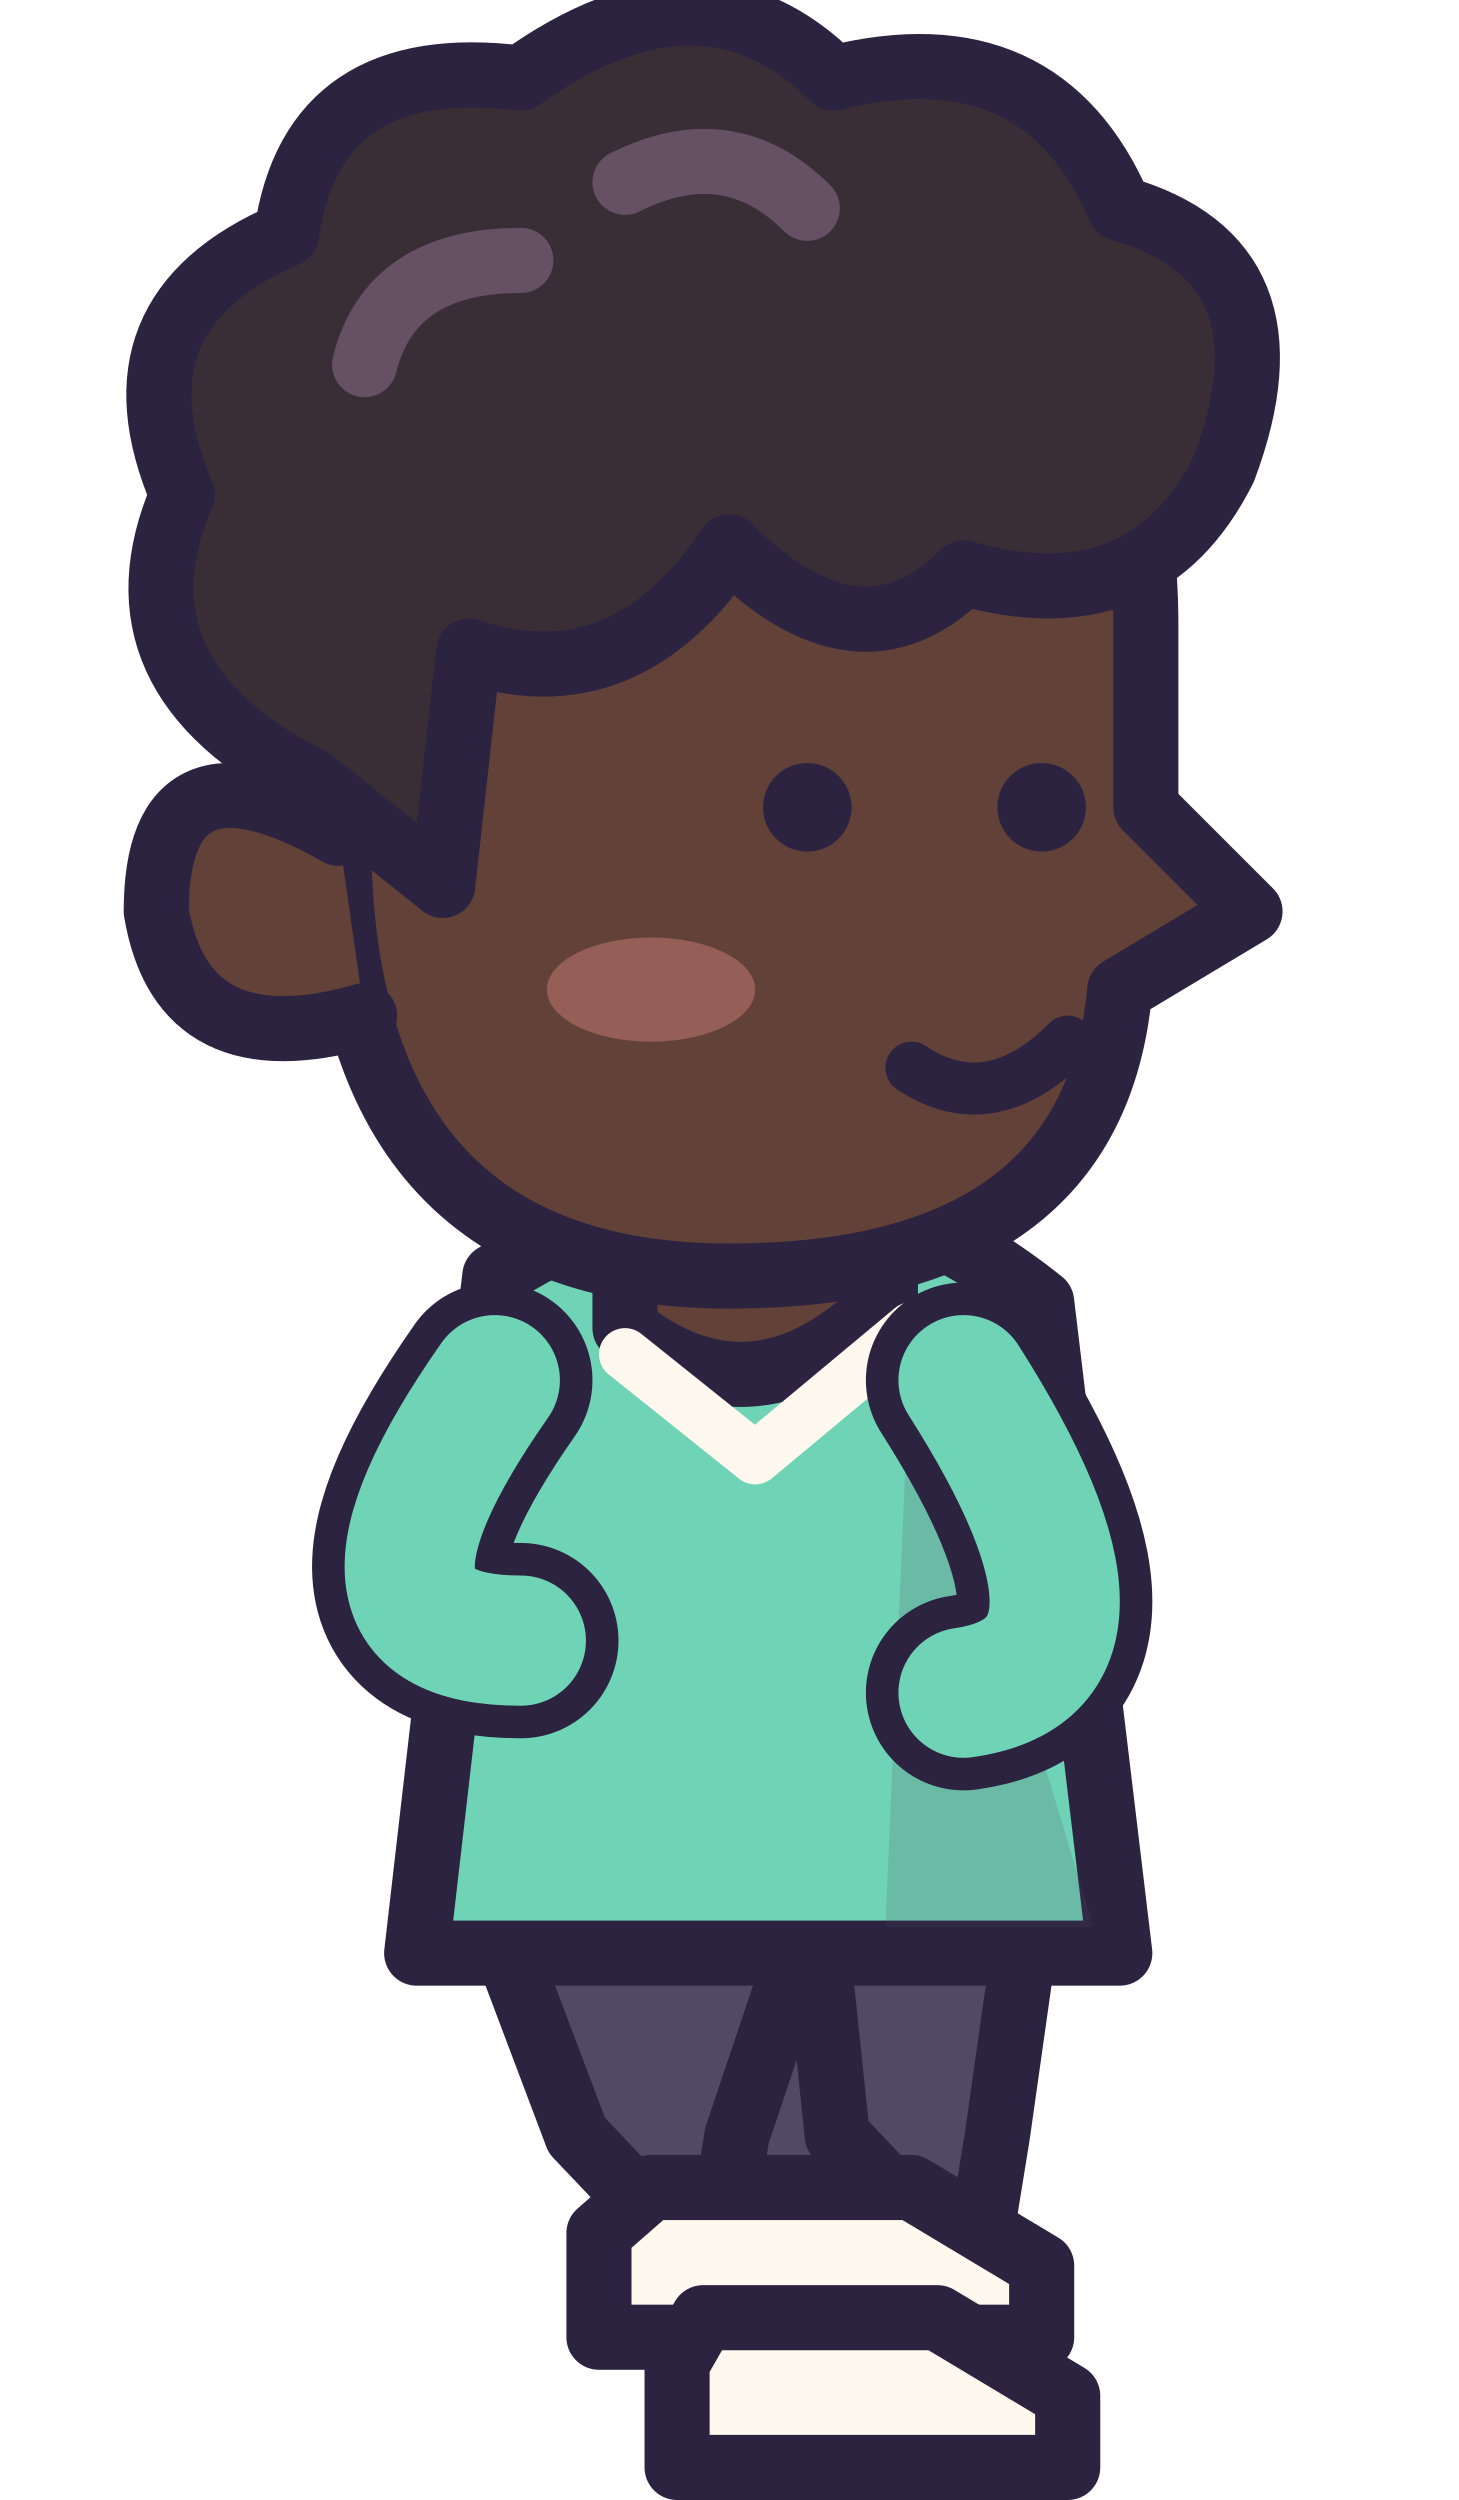
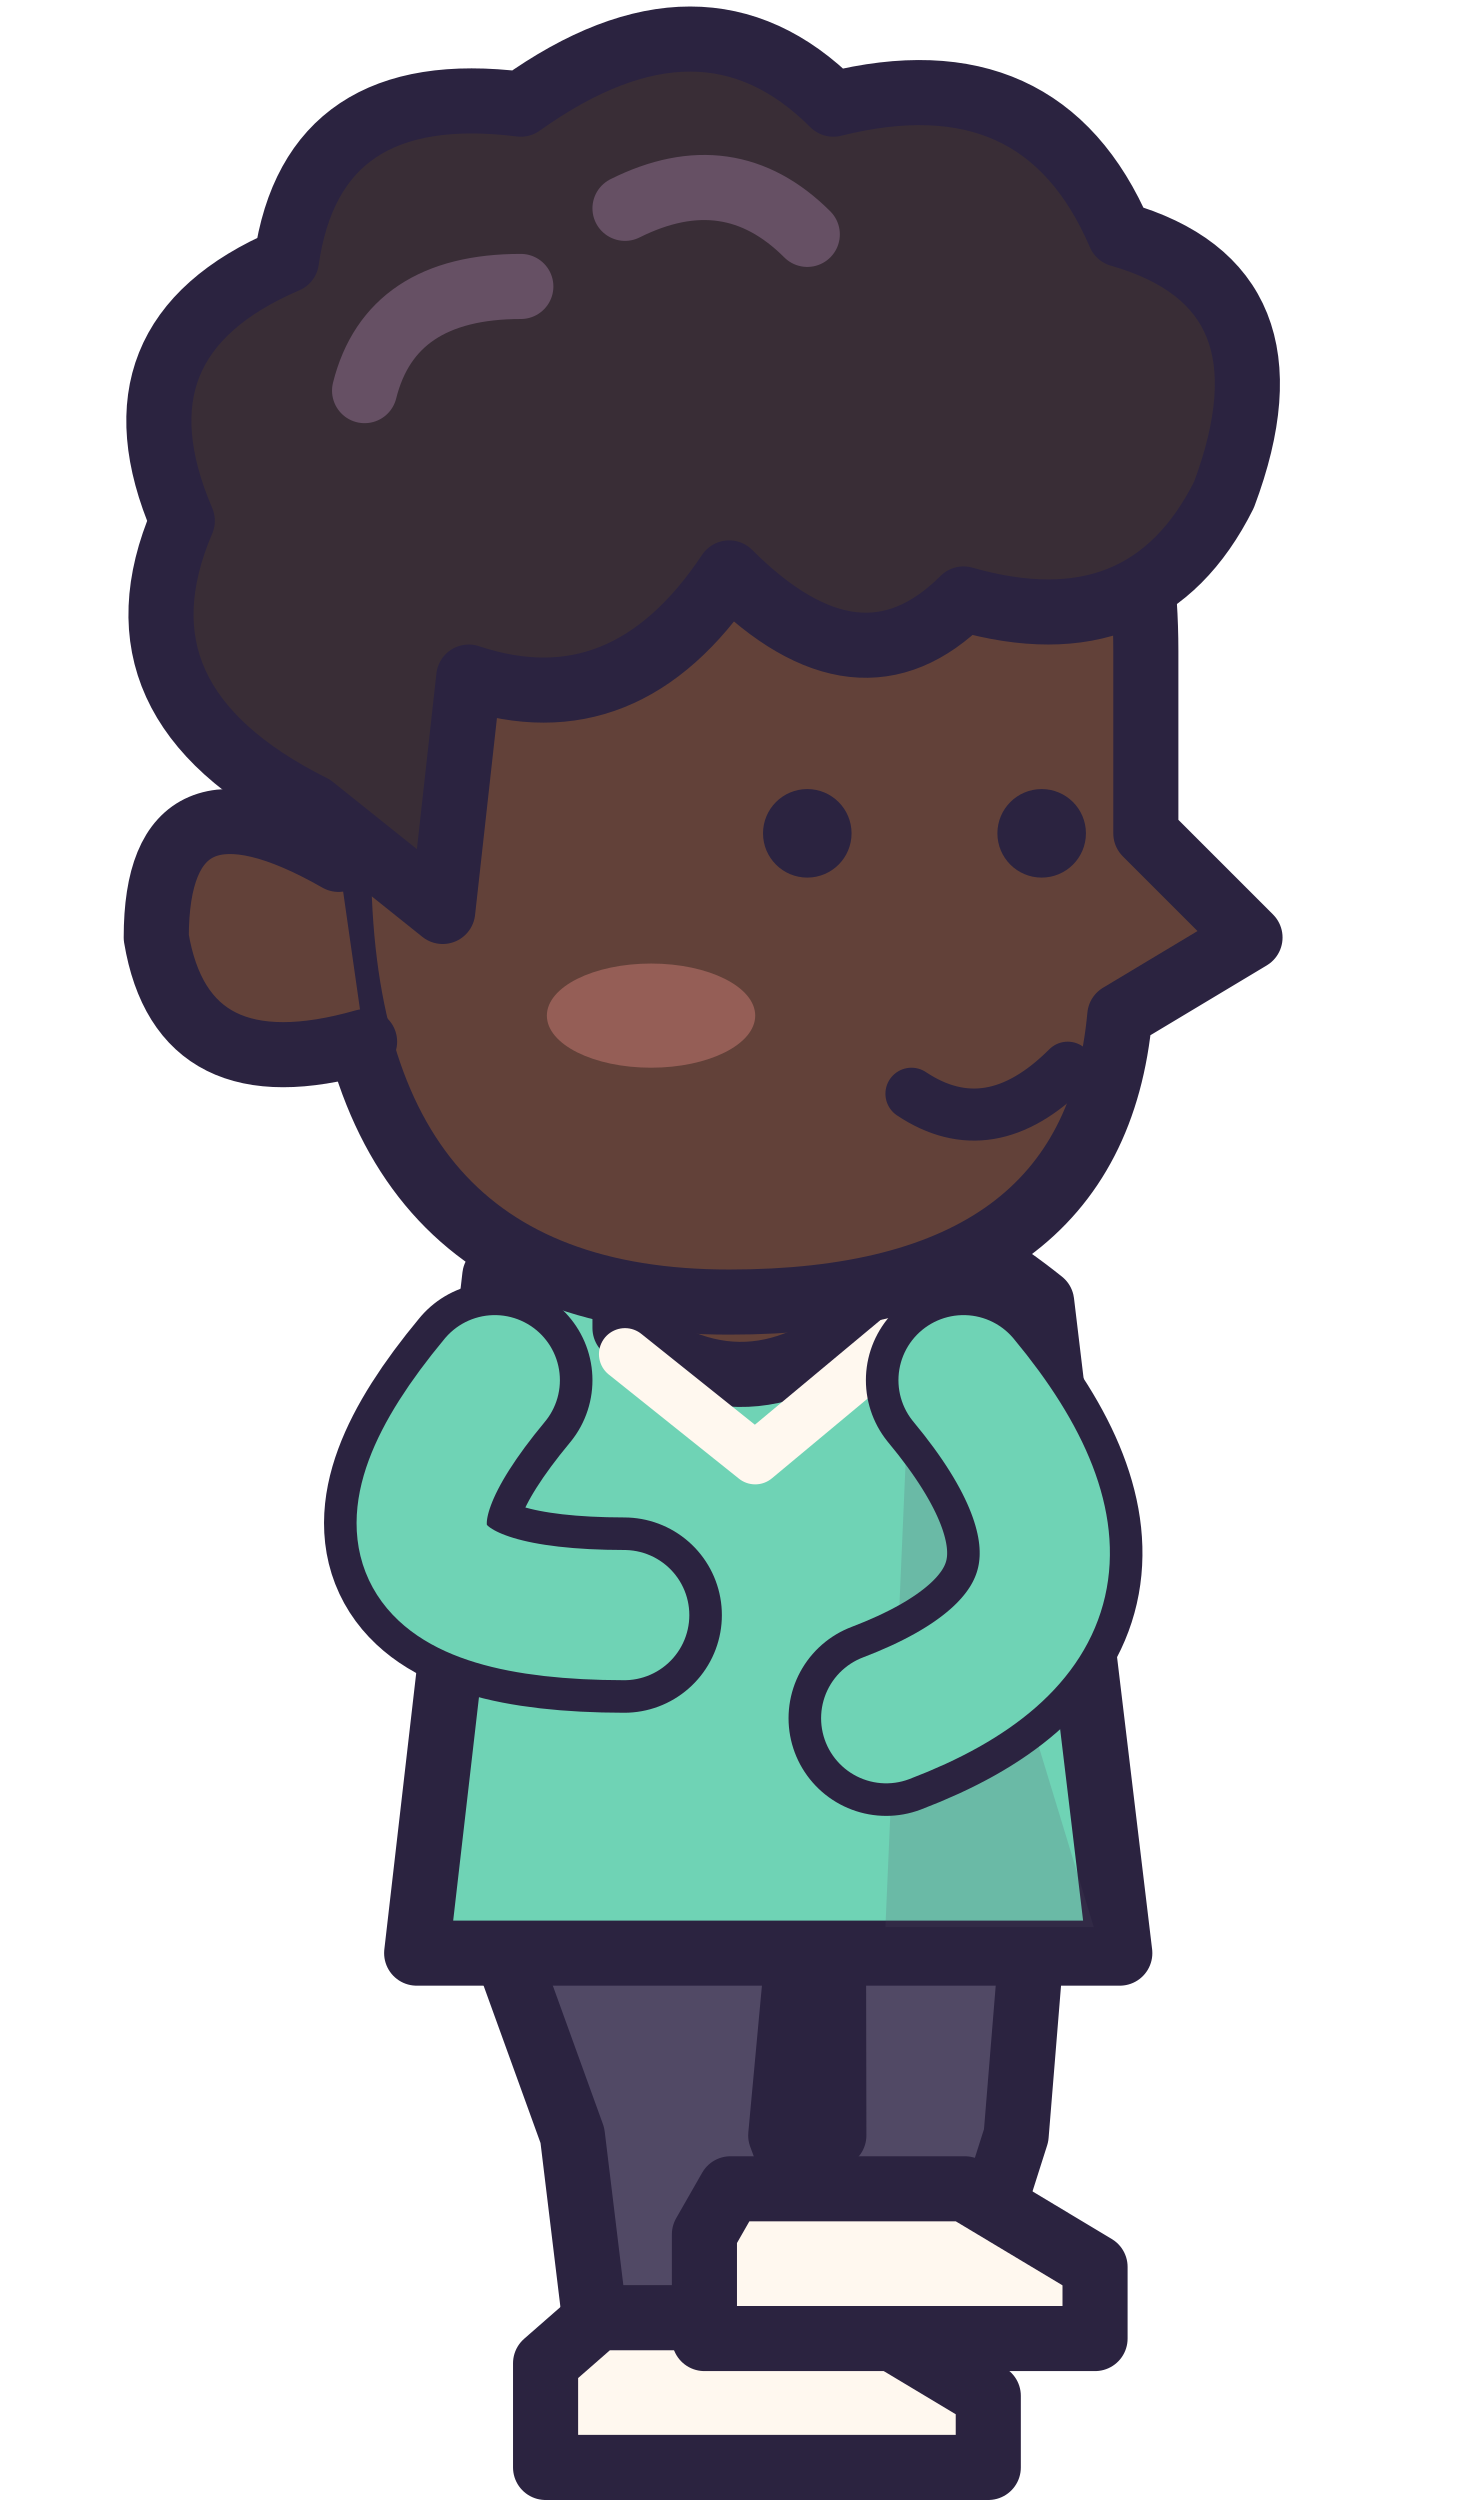
<svg xmlns="http://www.w3.org/2000/svg" width="56" height="96" viewBox="0 0 56 96">
  <g stroke="#2b2340" stroke-width="2.5" stroke-linecap="round" stroke-linejoin="round">
-     <path d="M18 71L22.15 82L25 85H35L32.15 82L31 71Z M32 71L28.3 82L27 90H37L38.3 82L40 70Z" fill="#514965" vector-effect="non-scaling-stroke" />
-     <g transform="translate(7 -5)">
+     <path d="M18 71L21.98 82L22.95 90.00h10L29.98 82L31 71Z M32 71L32.02 82L29.05 85.05h9L39.02 82L40 70Z" fill="#514965" vector-effect="non-scaling-stroke" />
+     <g transform="translate(4.95 0.00)">
      <path d="M18 89h10l5 3v2.75H16v-4Z" fill="#fff8ef" vector-effect="non-scaling-stroke" />
    </g>
-     <g transform="translate(-6 0)">
+     <g transform="translate(-4.95 -4.95)">
      <path d="M33 89h9l5 3v2.75H32v-4Z" fill="#fff8ef" vector-effect="non-scaling-stroke" />
    </g>
    <path d="M19 49q11-7 21 1l3 25H16Z" fill="#6fd3b5" vector-effect="non-scaling-stroke" />
    <path d="M35 51l7 23h-8Z" fill="#514965" stroke="none" opacity="0.18" vector-effect="non-scaling-stroke" />
    <path d="M24 44v7q5 4 10-1v-7" fill="#624139" vector-effect="non-scaling-stroke" />
    <path d="M24 52l5 4 6-5" fill="none" stroke="#fff8ef" stroke-width="2" vector-effect="non-scaling-stroke" />
-     <path d="M19 53Q12.00 63 20.00 63" fill="none" stroke="#2b2340" stroke-width="7.5" vector-effect="non-scaling-stroke" />
-     <path d="M19 53Q12.00 63 20.00 63" fill="none" stroke="#6fd3b5" stroke-width="5" vector-effect="non-scaling-stroke" />
-     <path d="M37 53Q44.00 64 37.00 65" fill="none" stroke="#2b2340" stroke-width="7.5" vector-effect="non-scaling-stroke" />
-     <path d="M37 53Q44.00 64 37.00 65" fill="none" stroke="#6fd3b5" stroke-width="5" vector-effect="non-scaling-stroke" />
-     <g transform="translate(0 -1) rotate(0 28 35)">
+     <path d="M19 53Q11.52 62 23.97 62.02" fill="none" stroke="#2b2340" stroke-width="7.5" vector-effect="non-scaling-stroke" />
+     <path d="M19 53Q11.52 62 23.97 62.02" fill="none" stroke="#6fd3b5" stroke-width="5" vector-effect="non-scaling-stroke" />
+     <path d="M37 53Q44.48 62 34.03 65.98" fill="none" stroke="#2b2340" stroke-width="7.5" vector-effect="non-scaling-stroke" />
+     <path d="M37 53Q44.48 62 34.03 65.98" fill="none" stroke="#6fd3b5" stroke-width="5" vector-effect="non-scaling-stroke" />
+     <g transform="translate(0 0) rotate(0 28 35)">
      <path d="M13 23q0-13 16-13 15 0 15 15v7l4 4-5 3q-1 11-15 11-15 0-15-17Z" fill="#624139" vector-effect="non-scaling-stroke" />
      <path d="M13 33q-7-4-7 3 1 6 8 4" fill="#624139" vector-effect="non-scaling-stroke" />
      <path d="M12 31q-8-4-5-11-3-7 4-10 1-7 9-6 7-5 12 0 8-2 11 5 7 2 4 10-3 6-10 4-4 4-9-1-4 6-10 4l-1 9Z" fill="#392d36" vector-effect="non-scaling-stroke" />
      <path d="M14 15q1-4 6-4m4-3q4-2 7 1" fill="none" stroke="#665064" stroke-width="2.5" vector-effect="non-scaling-stroke" />
      <circle cx="31" cy="32" r="1.7" fill="#2b2340" stroke="none" vector-effect="non-scaling-stroke" />
      <circle cx="40" cy="32" r="1.7" fill="#2b2340" stroke="none" vector-effect="non-scaling-stroke" />
      <path d="M35 42q3 2 6-1" fill="none" stroke="#2b2340" stroke-width="2" vector-effect="non-scaling-stroke" />
      <ellipse cx="25" cy="39" rx="4" ry="2" fill="#955e56" stroke="none" vector-effect="non-scaling-stroke" />
    </g>
  </g>
</svg>
